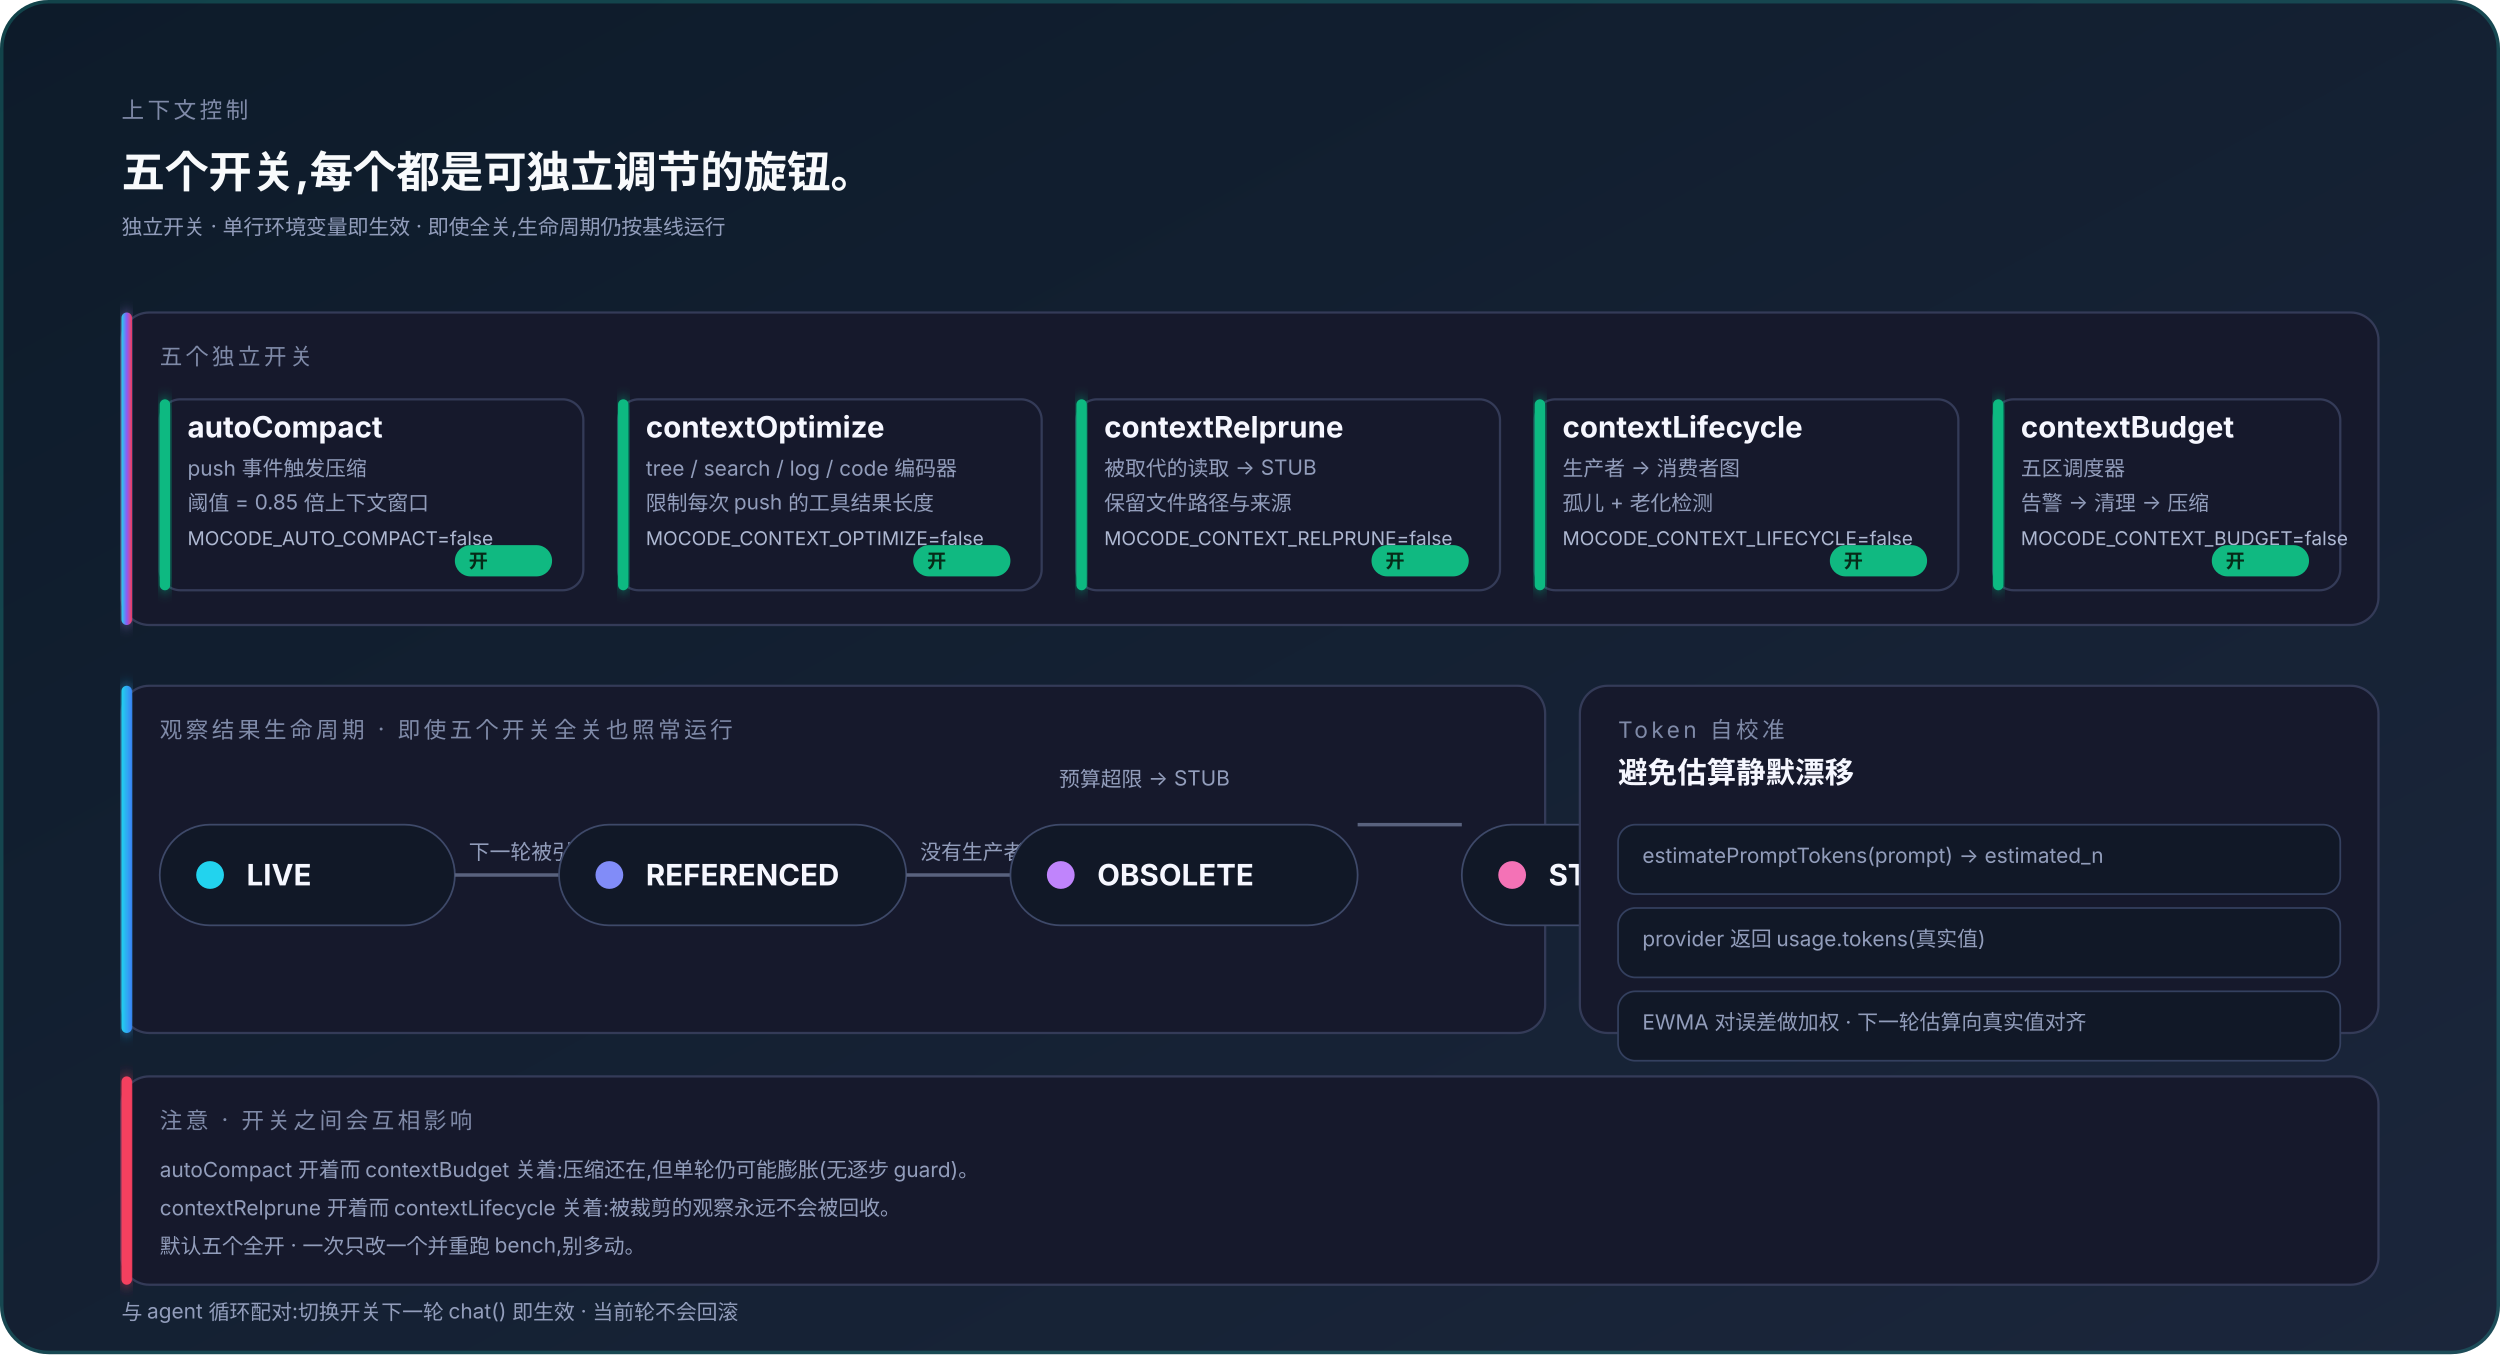
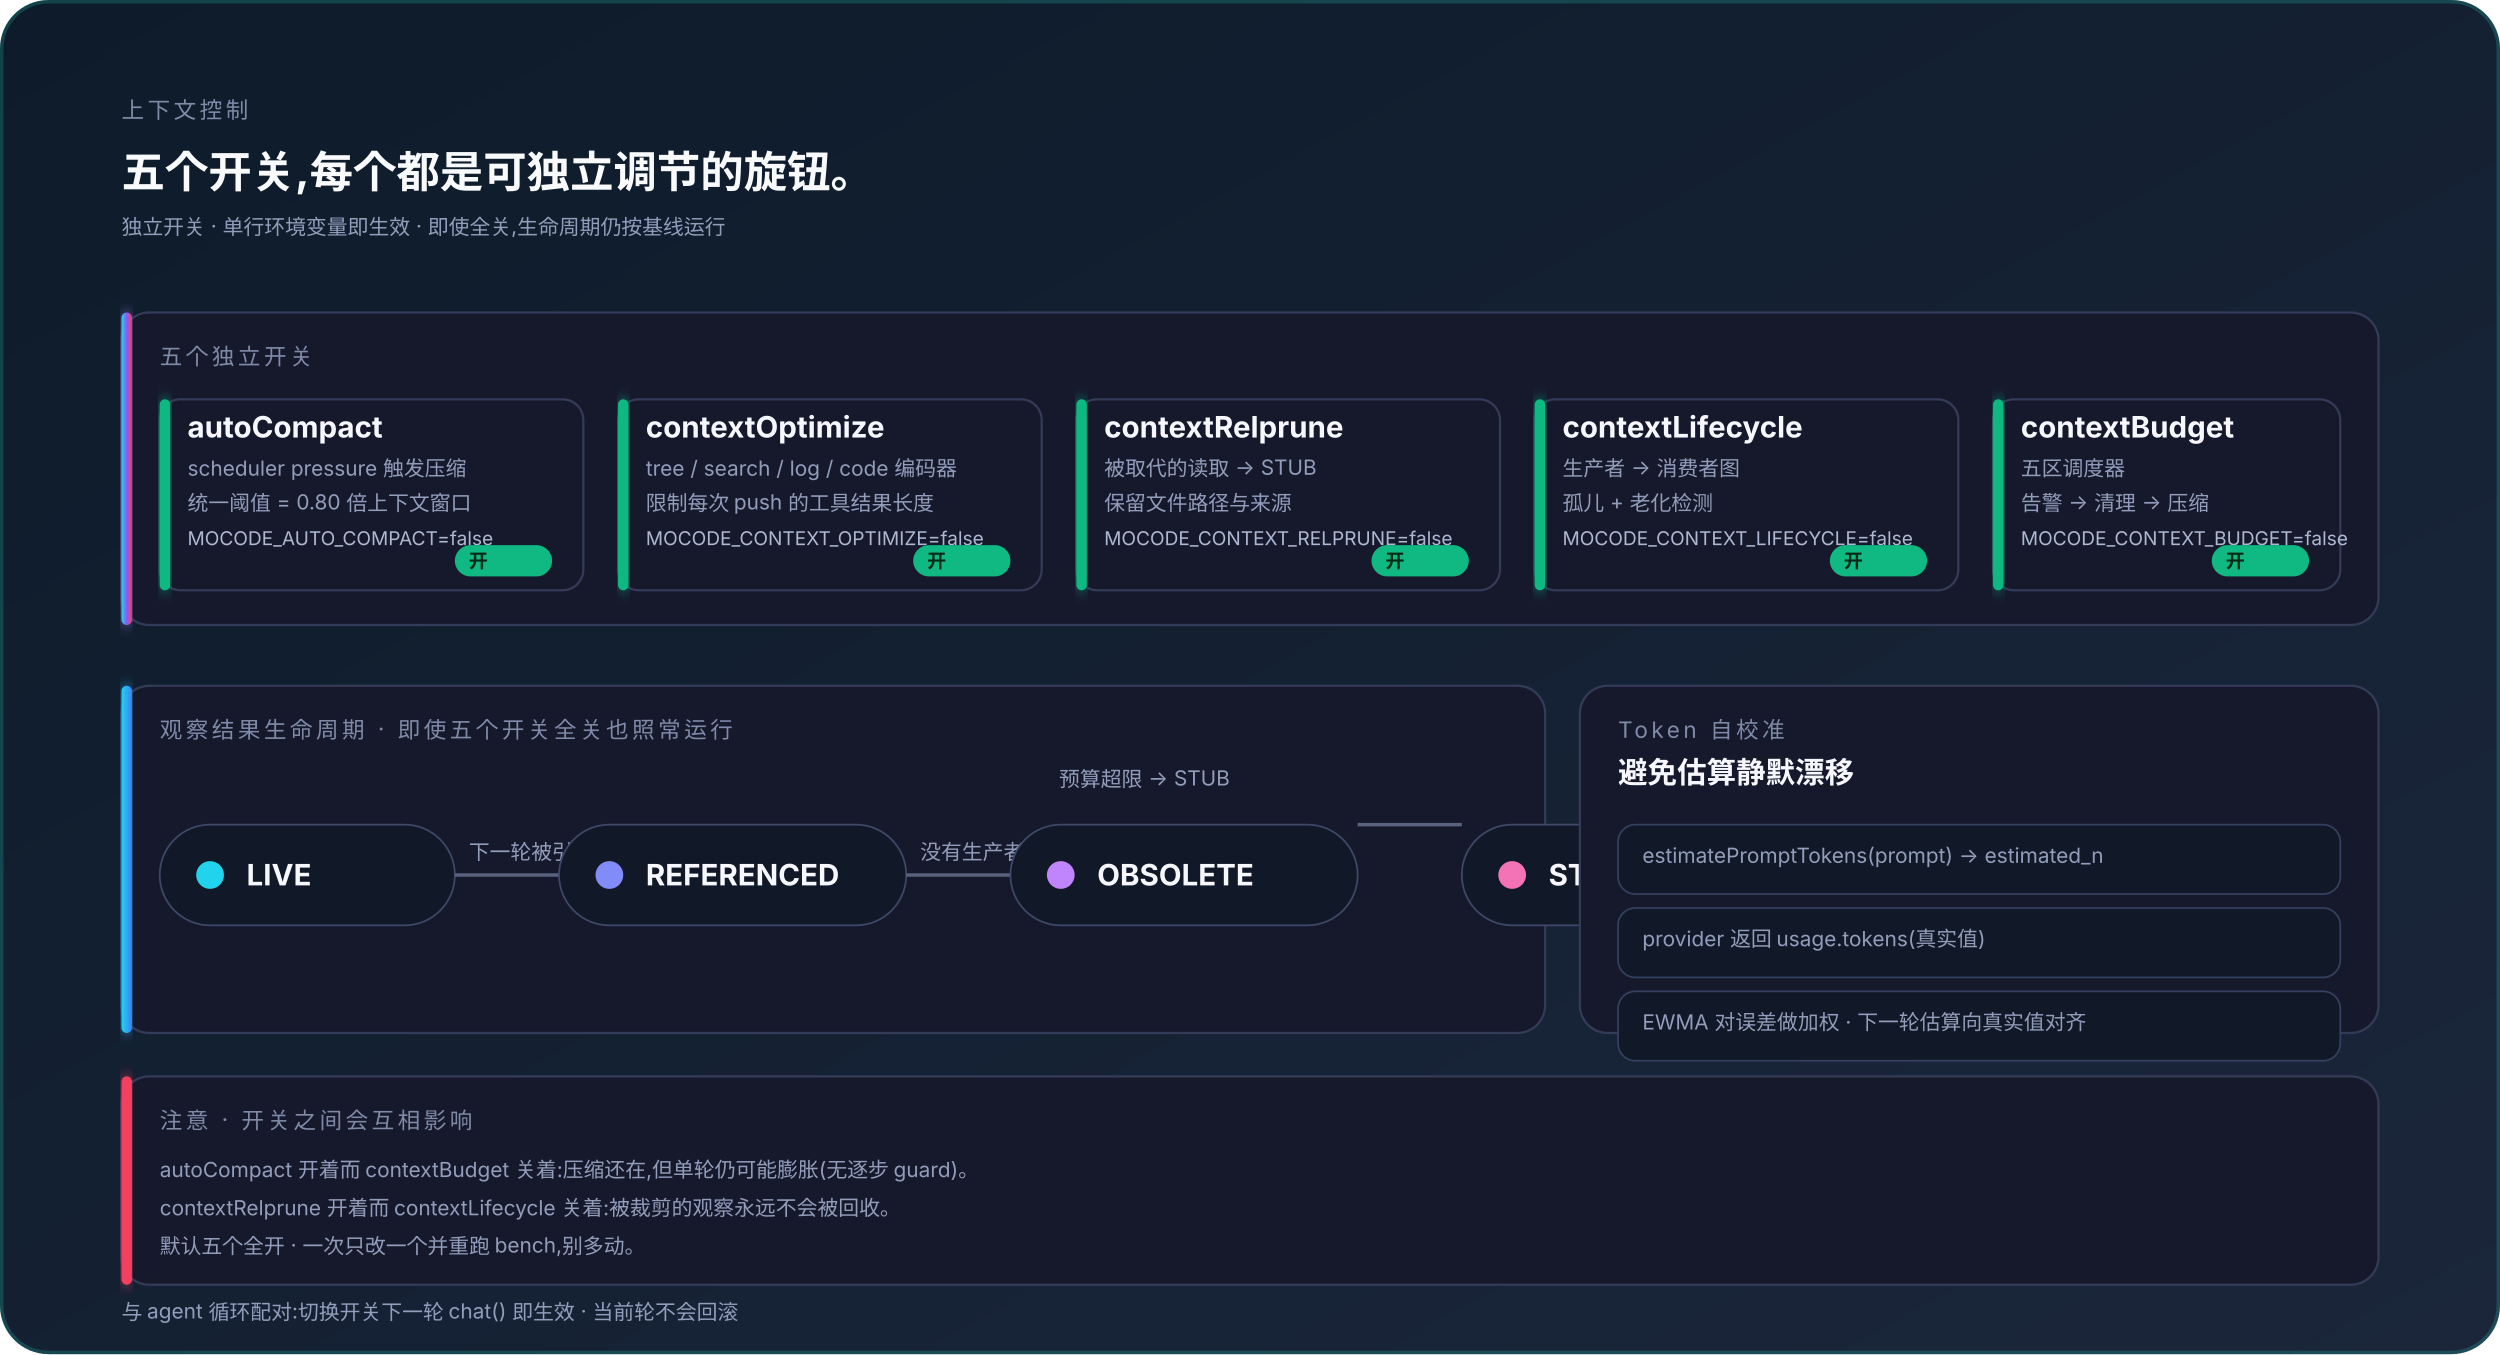
<svg xmlns="http://www.w3.org/2000/svg" width="1440" height="780" viewBox="0 0 1440 780" role="img" aria-labelledby="t d">
  <defs>
    <linearGradient id="bg" x2="1" y2="1">
      <stop stop-color="#0d1b2a" />
      <stop offset="1" stop-color="#1b263b" />
    </linearGradient>
    <linearGradient id="bar" x2="1">
      <stop stop-color="#22d3ee" />
      <stop offset=".5" stop-color="#8b5cf6" />
      <stop offset="1" stop-color="#f43f5e" />
    </linearGradient>
    <linearGradient id="cool" x2="1">
      <stop stop-color="#22d3ee" />
      <stop offset="1" stop-color="#3b82f6" />
    </linearGradient>
    <filter id="gl">
      <feGaussianBlur stdDeviation="4" result="b" />
      <feMerge>
        <feMergeNode in="b" />
        <feMergeNode in="SourceGraphic" />
      </feMerge>
    </filter>
    <style>text{font-family:Inter,Segoe UI,Microsoft YaHei,sans-serif}.k{fill:#7f8aa8;font-size:13px;letter-spacing:2px}.h{fill:#f8fafc;font-size:25px;font-weight:700}.n{fill:#16192c;stroke:#343b58;stroke-width:1.3}.t{fill:#f6f7ff;font-size:17px;font-weight:650}.s{fill:#929dbb;font-size:12px}.w{fill:none;stroke:#59627e;stroke-width:2}.state{fill:#111827;stroke:#3e4969}.chip{fill:#111827;stroke:#34405f}</style>
  </defs>
  <rect width="1440" height="780" rx="28" fill="url(#bg)" />
  <rect x="1" y="1" width="1438" height="778" rx="27" fill="none" stroke="#2afadf" stroke-opacity=".18" stroke-width="2" />
  <text x="70" y="68" class="k">上下文控制</text>
  <text x="70" y="108" class="h">五个开关,每个都是可独立调节的旋钮。</text>
  <text x="70" y="135" class="s">独立开关 · 单行环境变量即生效 · 即使全关,生命周期仍按基线运行</text>
  <g transform="translate(70 180)">
    <rect class="n" width="1300" height="180" rx="16" />
    <rect width="6" height="180" rx="3" fill="url(#bar)" filter="url(#gl)" />
    <text x="22" y="30" class="k">五个独立开关</text>
    <g transform="translate(22 50)">
      <rect class="n" width="244" height="110" rx="12" />
      <rect width="6" height="110" rx="3" fill="#10b981" filter="url(#gl)" />
      <text x="16" y="22" class="t">autoCompact</text>
-       <text x="16" y="44" class="s">push 事件触发压缩</text>
-       <text x="16" y="64" class="s">阈值 = 0.85 倍上下文窗口</text>
+       <text x="16" y="44" class="s">scheduler pressure 触发压缩</text>
+       <text x="16" y="64" class="s">统一阈值 = 0.80 倍上下文窗口</text>
      <text x="16" y="84" fill="#aeb8d2" font-size="11">MOCODE_AUTO_COMPACT=false</text>
      <g transform="translate(170 84)">
        <rect width="56" height="18" rx="9" fill="#10b981" />
        <text x="8" y="13" fill="#062a18" font-size="11" font-weight="700">开</text>
      </g>
    </g>
    <g transform="translate(286 50)">
      <rect class="n" width="244" height="110" rx="12" />
      <rect width="6" height="110" rx="3" fill="#10b981" filter="url(#gl)" />
      <text x="16" y="22" class="t">contextOptimize</text>
      <text x="16" y="44" class="s">tree / search / log / code 编码器</text>
      <text x="16" y="64" class="s">限制每次 push 的工具结果长度</text>
      <text x="16" y="84" fill="#aeb8d2" font-size="11">MOCODE_CONTEXT_OPTIMIZE=false</text>
      <g transform="translate(170 84)">
        <rect width="56" height="18" rx="9" fill="#10b981" />
        <text x="8" y="13" fill="#062a18" font-size="11" font-weight="700">开</text>
      </g>
    </g>
    <g transform="translate(550 50)">
      <rect class="n" width="244" height="110" rx="12" />
      <rect width="6" height="110" rx="3" fill="#10b981" filter="url(#gl)" />
      <text x="16" y="22" class="t">contextRelprune</text>
      <text x="16" y="44" class="s">被取代的读取 → STUB</text>
      <text x="16" y="64" class="s">保留文件路径与来源</text>
      <text x="16" y="84" fill="#aeb8d2" font-size="11">MOCODE_CONTEXT_RELPRUNE=false</text>
      <g transform="translate(170 84)">
        <rect width="56" height="18" rx="9" fill="#10b981" />
        <text x="8" y="13" fill="#062a18" font-size="11" font-weight="700">开</text>
      </g>
    </g>
    <g transform="translate(814 50)">
      <rect class="n" width="244" height="110" rx="12" />
      <rect width="6" height="110" rx="3" fill="#10b981" filter="url(#gl)" />
      <text x="16" y="22" class="t">contextLifecycle</text>
      <text x="16" y="44" class="s">生产者 → 消费者图</text>
      <text x="16" y="64" class="s">孤儿 + 老化检测</text>
      <text x="16" y="84" fill="#aeb8d2" font-size="11">MOCODE_CONTEXT_LIFECYCLE=false</text>
      <g transform="translate(170 84)">
        <rect width="56" height="18" rx="9" fill="#10b981" />
        <text x="8" y="13" fill="#062a18" font-size="11" font-weight="700">开</text>
      </g>
    </g>
    <g transform="translate(1078 50)">
      <rect class="n" width="200" height="110" rx="12" />
      <rect width="6" height="110" rx="3" fill="#10b981" filter="url(#gl)" />
      <text x="16" y="22" class="t">contextBudget</text>
      <text x="16" y="44" class="s">五区调度器</text>
      <text x="16" y="64" class="s">告警 → 清理 → 压缩</text>
      <text x="16" y="84" fill="#aeb8d2" font-size="11">MOCODE_CONTEXT_BUDGET=false</text>
      <g transform="translate(126 84)">
        <rect width="56" height="18" rx="9" fill="#10b981" />
        <text x="8" y="13" fill="#062a18" font-size="11" font-weight="700">开</text>
      </g>
    </g>
  </g>
  <g transform="translate(70 395)">
    <rect class="n" width="820" height="200" rx="16" />
    <rect width="6" height="200" rx="3" fill="url(#cool)" filter="url(#gl)" />
    <text x="22" y="30" class="k">观察结果生命周期 · 即使五个开关全关也照常运行</text>
    <g transform="translate(22 80)">
      <rect class="state" width="170" height="58" rx="29" />
      <circle cx="29" cy="29" r="8" fill="#22d3ee" />
      <text x="50" y="35" class="t">LIVE</text>
    </g>
    <path d="M192 109h60" class="w" />
    <text x="200" y="100" class="s">下一轮被引用</text>
    <g transform="translate(252 80)">
      <rect class="state" width="200" height="58" rx="29" />
      <circle cx="29" cy="29" r="8" fill="#818cf8" />
      <text x="50" y="35" class="t">REFERENCED</text>
    </g>
    <path d="M452 109h60" class="w" />
    <text x="460" y="100" class="s">没有生产者指向它</text>
    <g transform="translate(512 80)">
      <rect class="state" width="200" height="58" rx="29" />
      <circle cx="29" cy="29" r="8" fill="#c084fc" />
      <text x="50" y="35" class="t">OBSOLETE</text>
    </g>
    <g transform="translate(772 80)">
      <rect class="state" width="180" height="58" rx="29" />
      <circle cx="29" cy="29" r="8" fill="#f472b6" />
      <text x="50" y="35" class="t">STUB</text>
    </g>
    <text x="540" y="58" class="s">预算超限 → STUB</text>
    <path d="M712 80l60 0" class="w" />
  </g>
  <g transform="translate(910 395)">
    <rect class="n" width="460" height="200" rx="16" />
    <text x="22" y="30" class="k">Token 自校准</text>
    <text x="22" y="56" class="t">避免估算静默漂移</text>
    <g transform="translate(22 80)">
      <rect class="chip" width="416" height="40" rx="10" />
      <text x="14" y="22" class="s">estimatePromptTokens(prompt) → estimated_n</text>
    </g>
    <g transform="translate(22 128)">
      <rect class="chip" width="416" height="40" rx="10" />
      <text x="14" y="22" class="s">provider 返回 usage.tokens(真实值)</text>
    </g>
    <g transform="translate(22 176)">
      <rect class="chip" width="416" height="40" rx="10" />
      <text x="14" y="22" class="s">EWMA 对误差做加权 · 下一轮估算向真实值对齐</text>
    </g>
  </g>
  <g transform="translate(70 620)">
    <rect class="n" width="1300" height="120" rx="16" />
    <rect width="6" height="120" rx="3" fill="#f43f5e" filter="url(#gl)" />
    <text x="22" y="30" class="k">注意 · 开关之间会互相影响</text>
    <text x="22" y="58" class="s">autoCompact 开着而 contextBudget 关着:压缩还在,但单轮仍可能膨胀(无逐步 guard)。</text>
    <text x="22" y="80" class="s">contextRelprune 开着而 contextLifecycle 关着:被裁剪的观察永远不会被回收。</text>
    <text x="22" y="102" class="s">默认五个全开 · 一次只改一个并重跑 bench,别多动。</text>
  </g>
  <g transform="translate(70 760)">
    <text x="0" y="0" class="s">与 agent 循环配对:切换开关下一轮 chat() 即生效 · 当前轮不会回滚</text>
  </g>
</svg>
